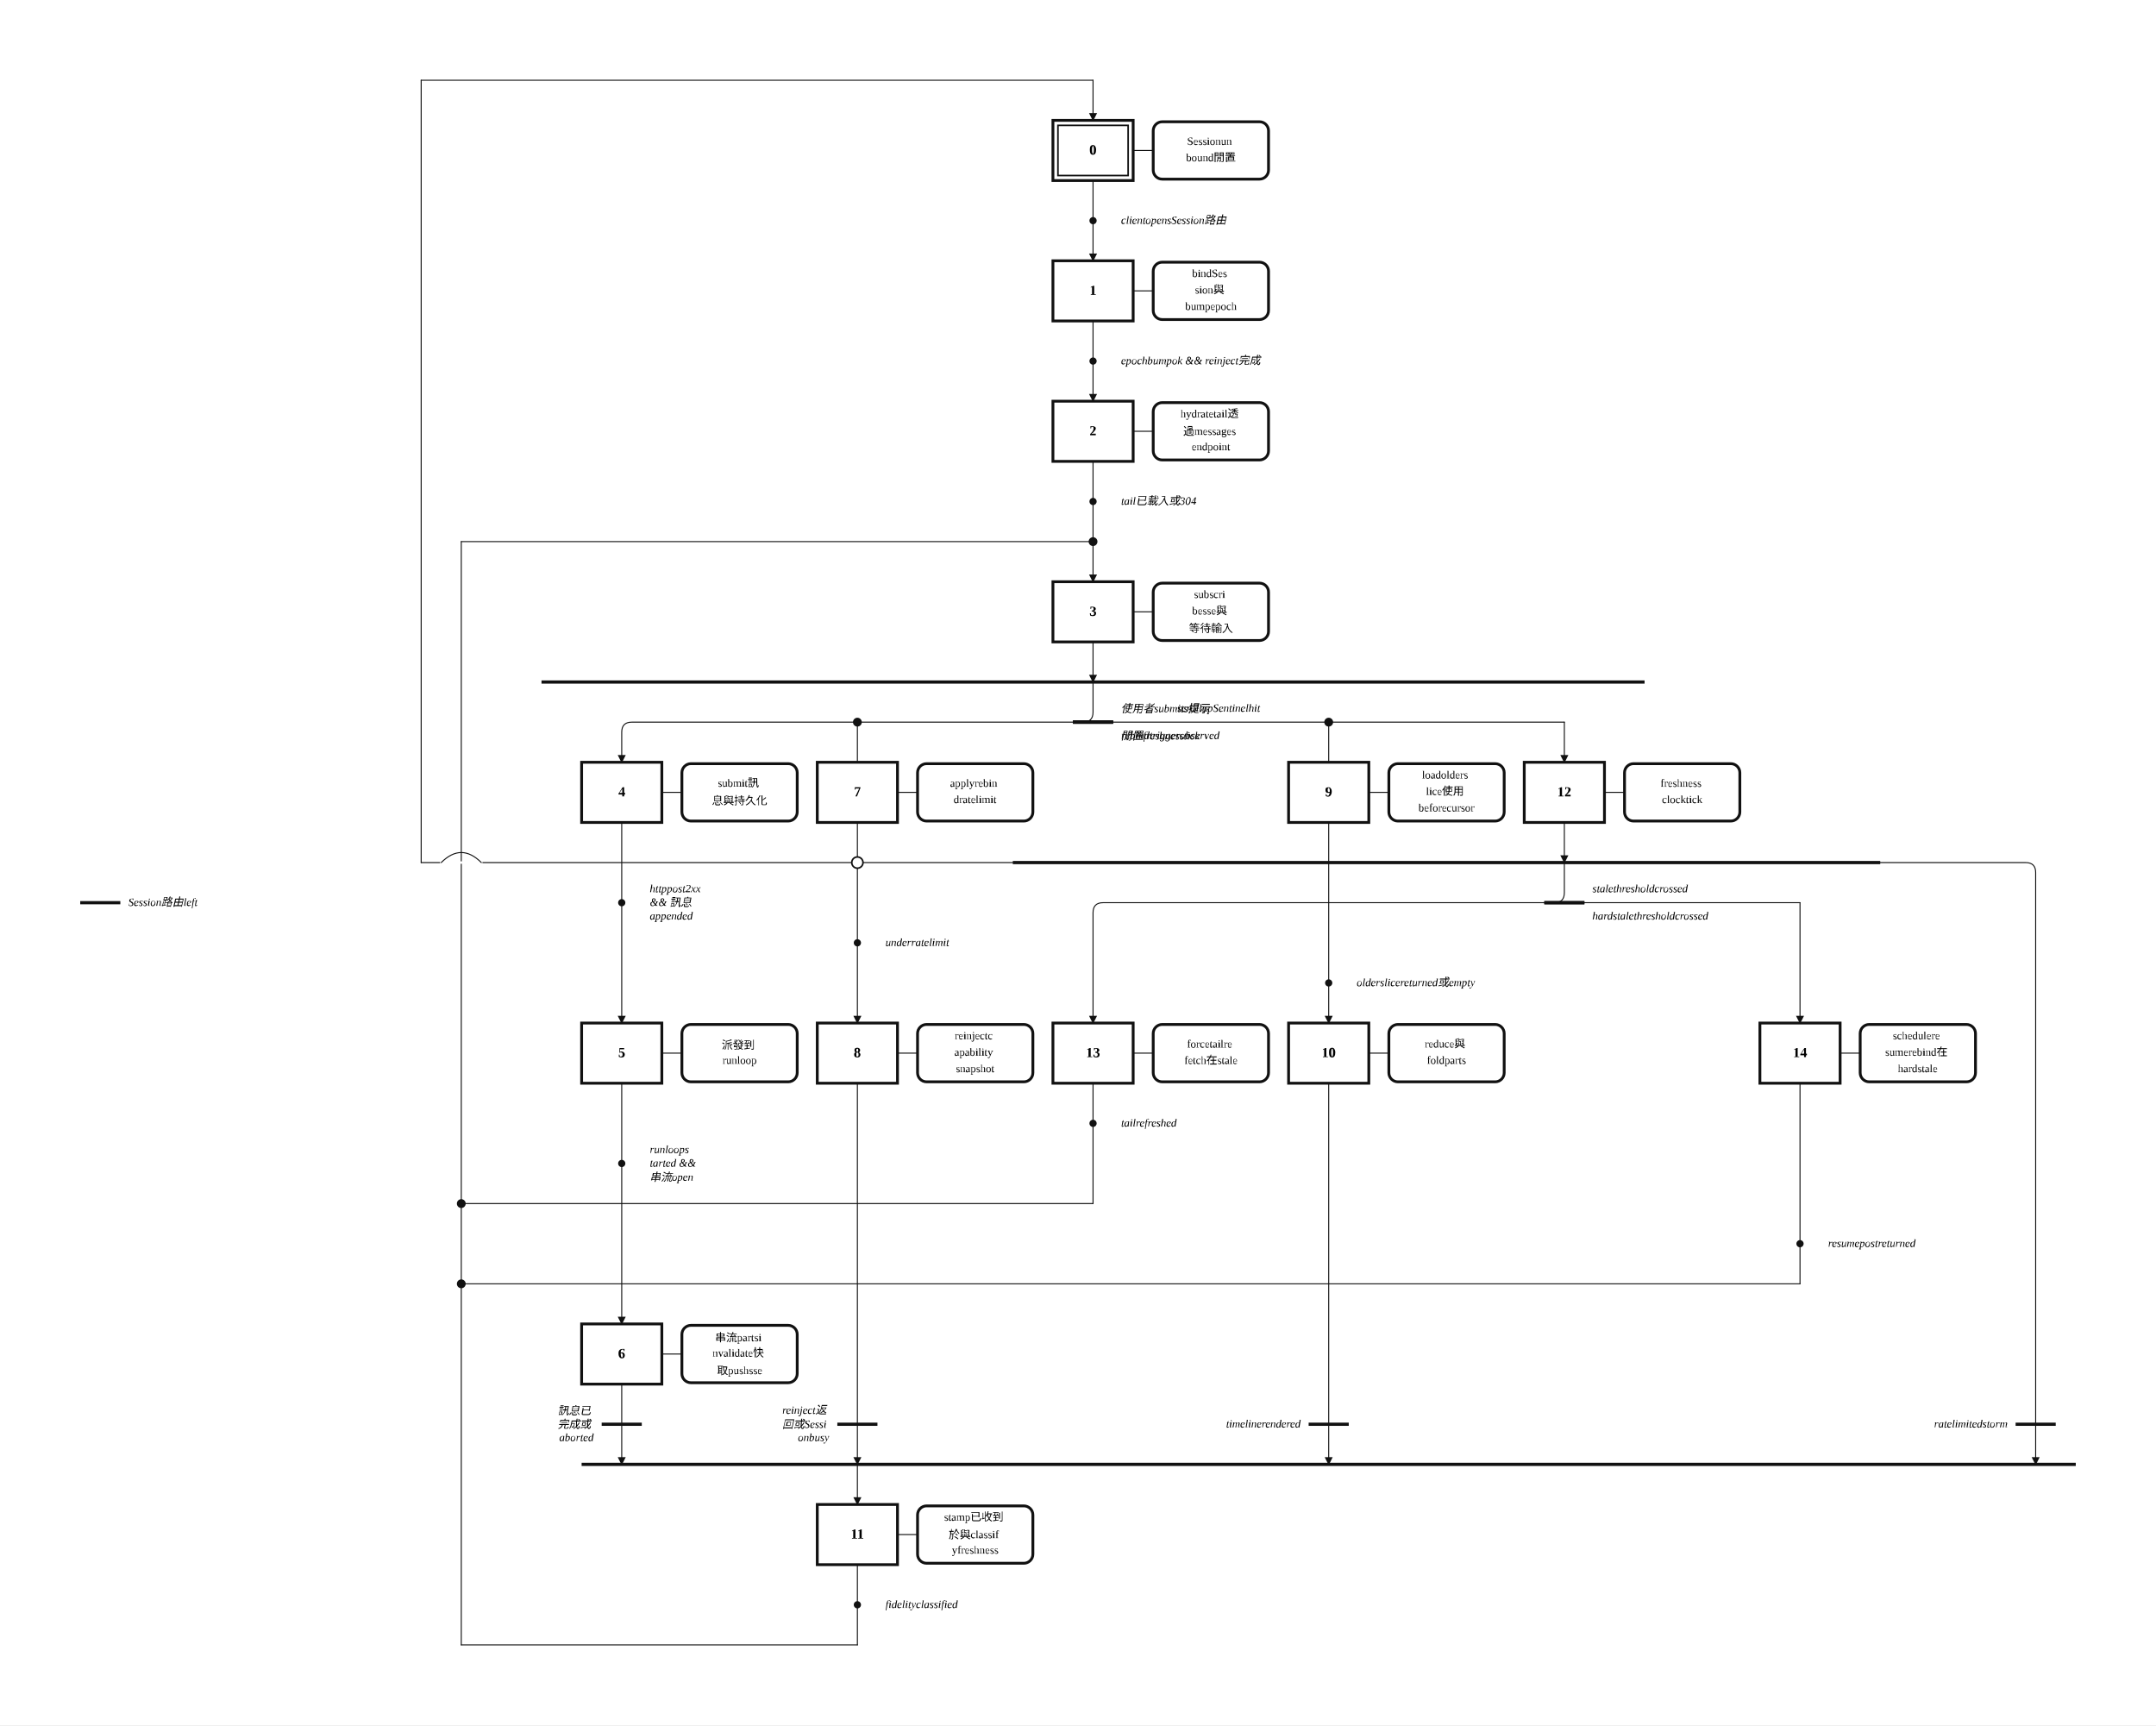
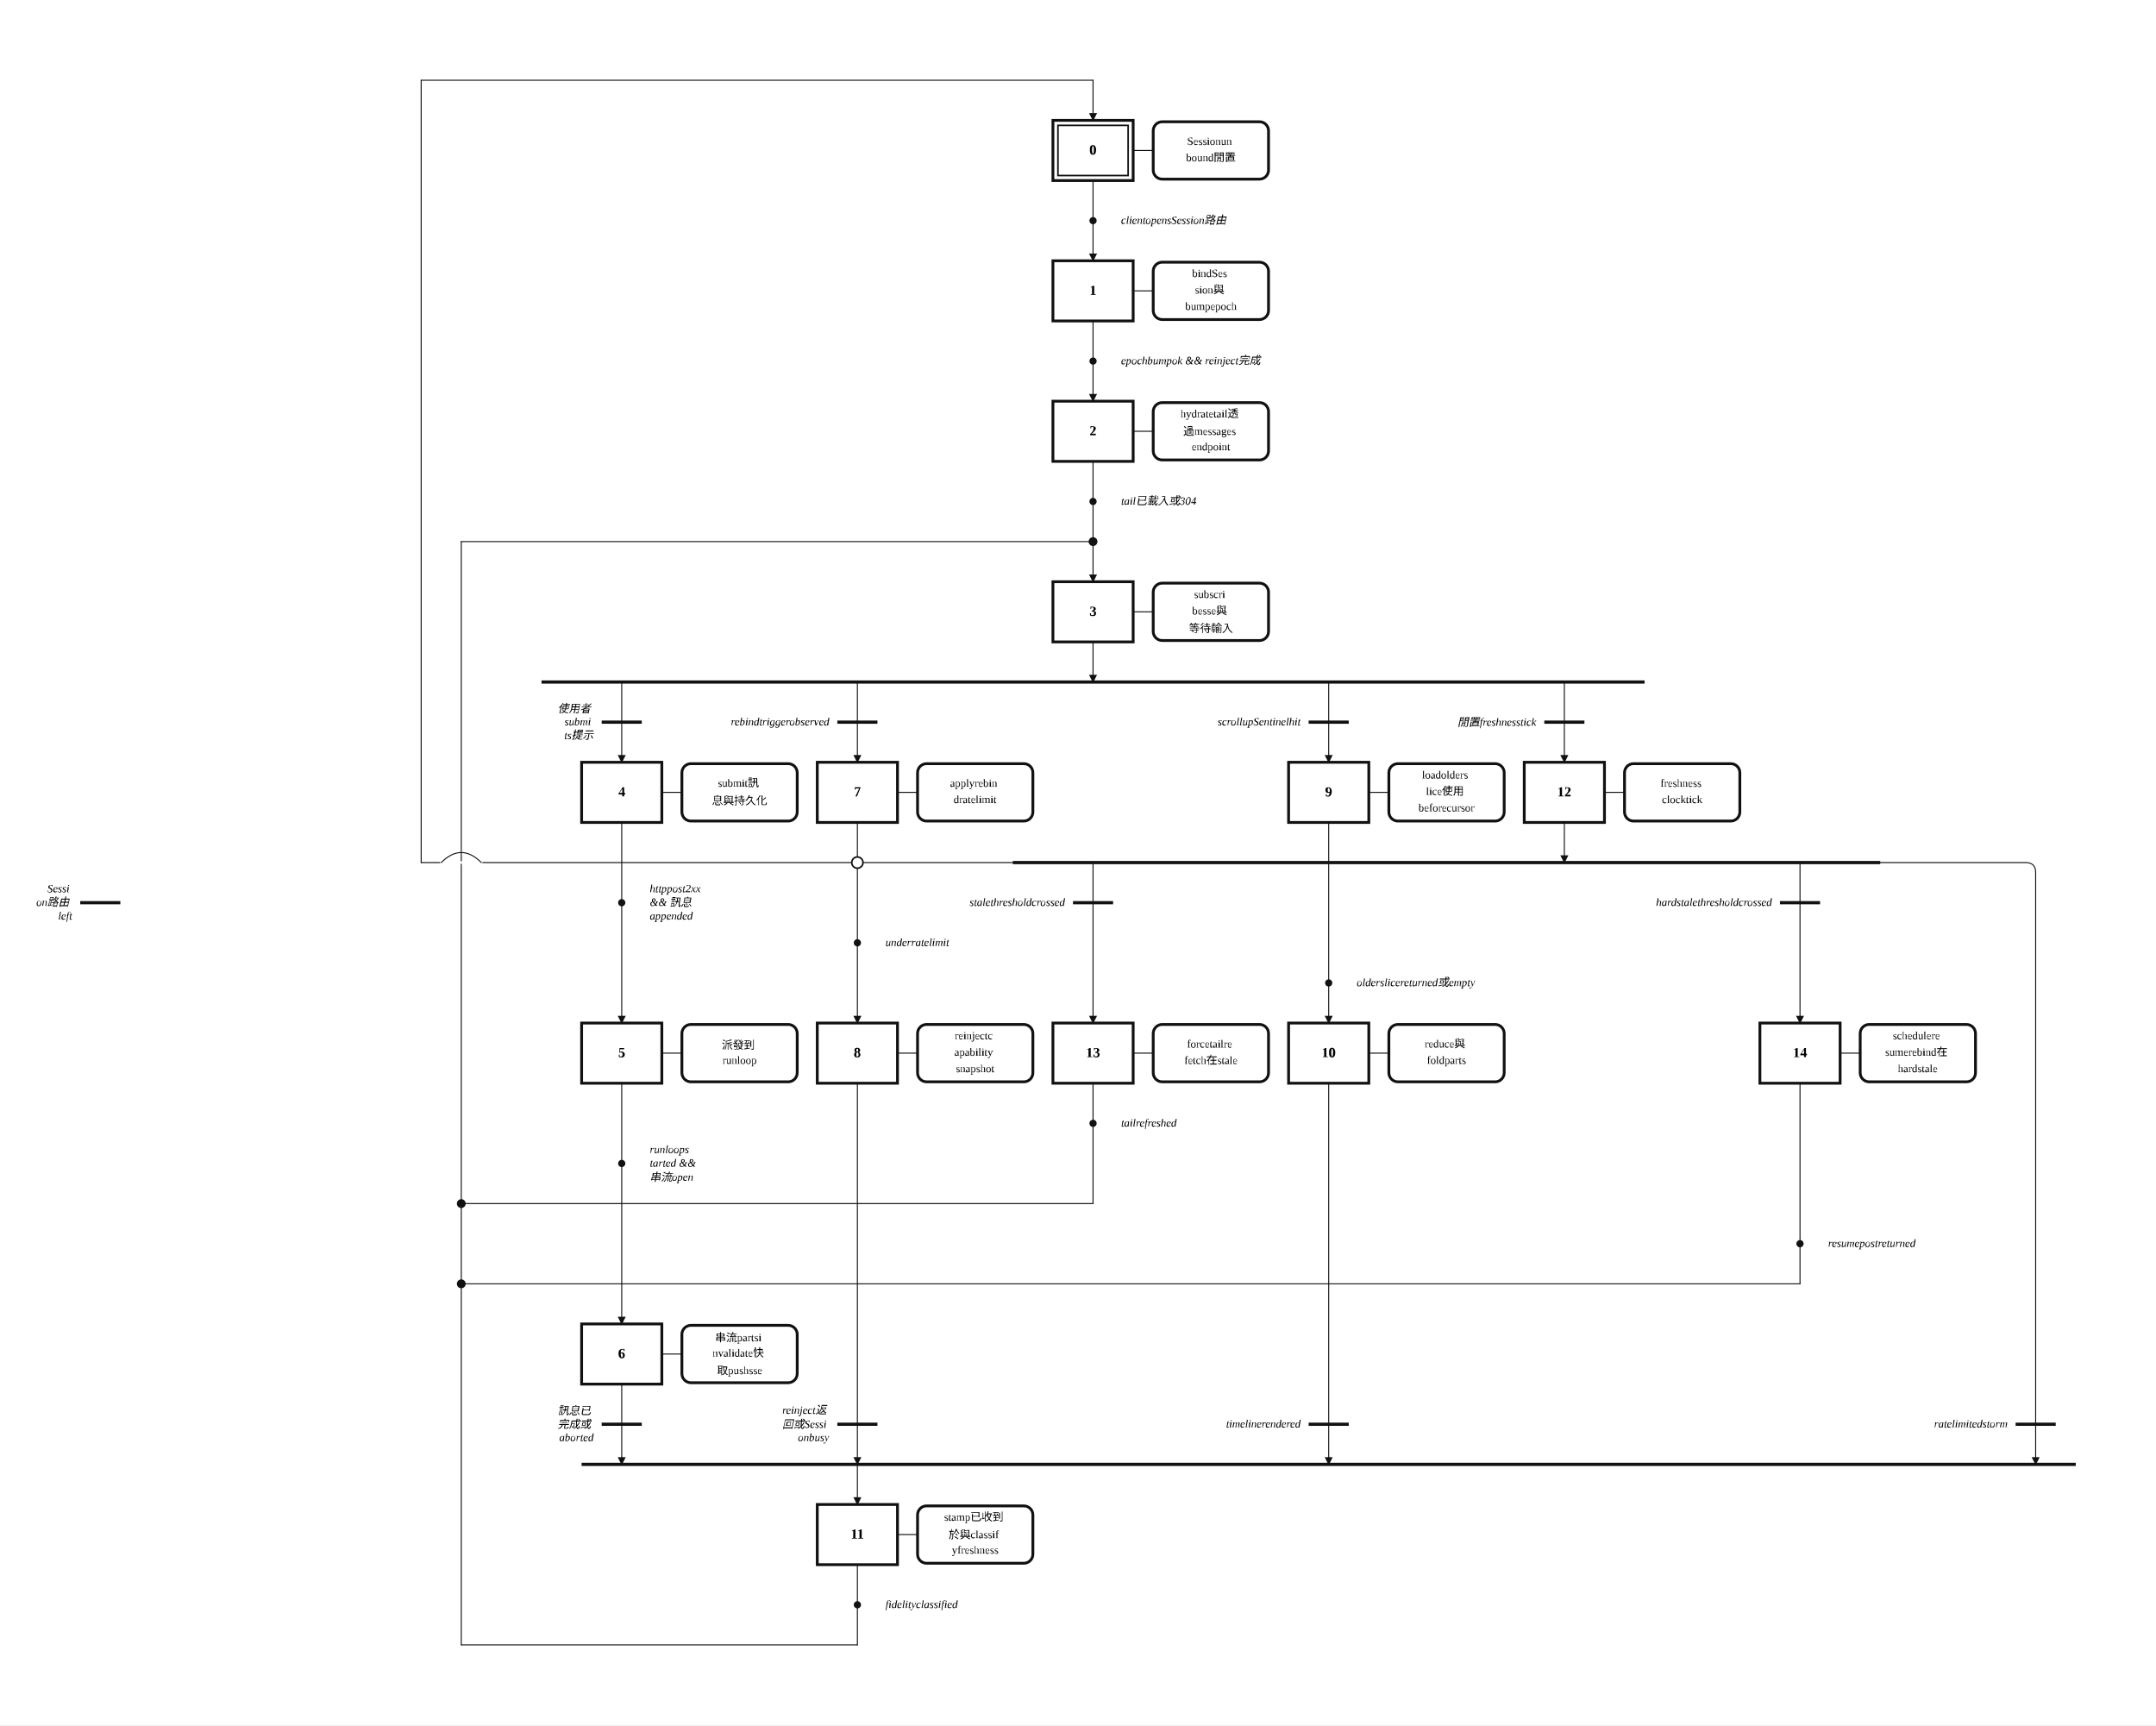
<svg xmlns="http://www.w3.org/2000/svg" width="2150" height="1720" viewBox="-31.00 -2.00 107.50 86.00" role="img">
  <style>
.step{fill:#fff;stroke:#111;stroke-width:.14}.step-inner{fill:none;stroke:#111;stroke-width:.08}
.action{fill:#fff;stroke:#111;stroke-width:.14}.gate{stroke:#111;stroke-width:.16}
.edge{fill:none;stroke:#111;stroke-width:.05;stroke-linecap:round;stroke-linejoin:round}.edge-arrow{marker-end:url(#arrow)}
.flyover-mask{stroke:#fff;stroke-width:.12;stroke-linecap:round}
.flyover{fill:none;stroke:#111;stroke-width:.05;stroke-linecap:round}
.junction{fill:#111;stroke:#111;stroke-width:0}.branch-junction{fill:#fff;stroke:#111;stroke-width:.08}
.assoc{stroke:#111;stroke-width:.05}.label{font:bold .7px 'Times New Roman', 'BiauKai', 'DFKai-SB', serif;text-anchor:middle;dominant-baseline:middle}
.action-label{font:.55px 'Times New Roman', 'BiauKai', 'DFKai-SB', serif;text-anchor:middle;dominant-baseline:middle}.gate-label{font:italic .55px 'Times New Roman', 'BiauKai', 'DFKai-SB', serif;text-anchor:start;dominant-baseline:middle}.gate-label-left{font:italic .55px 'Times New Roman', 'BiauKai', 'DFKai-SB', serif;text-anchor:end;dominant-baseline:middle}
</style>
  <defs>
    <marker id="arrow" markerWidth="0.4" markerHeight="0.4" refX="0.36" refY="0.2" orient="auto" markerUnits="userSpaceOnUse">
      <path d="M 0 0 L 0.4 0.2 L 0 0.4 z" fill="#111" />
    </marker>
  </defs>
  <rect x="-31.00" y="-2.00" width="107.50" height="86.00" fill="white" />
  <path class="edge edge-arrow" d="M 23.50 23.00 L 23.50 27.00" />
  <path class="edge" d="M 23.50 7.00 L 23.50 9.00" />
  <path class="edge edge-arrow" d="M 23.50 9.00 L 23.50 11.00" />
  <path class="edge" d="M 23.50 14.00 L 23.50 16.00" />
  <path class="edge edge-arrow" d="M 23.50 16.00 L 23.50 18.00" />
  <path class="edge" d="M 23.50 21.00 L 23.50 23.00" />
  <path class="edge edge-arrow" d="M 23.50 30.00 L 23.50 32.00" />
-   <path class="edge edge-arrow" d="M 23.50 32.00 L 23.50 33.50 Q 23.50 34.00 23.00 34.00 L 0.50 34.00 Q 0.00 34.00 0.00 34.50 L 0.00 36.00" />
-   <path class="edge" d="M 11.75 34.00 L 11.75 36.00" />
-   <path class="edge" d="M 23.50 34.00 L 35.25 34.00" />
-   <path class="edge" d="M 35.25 34.00 L 35.25 36.00" />
-   <path class="edge" d="M 35.25 34.00 L 47.00 34.00" />
-   <path class="edge edge-arrow" d="M 47.00 34.00 L 47.00 36.00" />
+   <path class="edge edge-arrow" d="M 0.00 32.00 L 0.00 36.00" />
+   <path class="edge edge-arrow" d="M 11.75 32.00 L 11.75 36.00" />
+   <path class="edge edge-arrow" d="M 35.25 32.00 L 35.25 36.00" />
+   <path class="edge edge-arrow" d="M 47.00 32.00 L 47.00 36.00" />
  <path class="edge" d="M 0.00 39.00 L 0.00 43.00" />
  <path class="edge edge-arrow" d="M 0.00 43.00 L 0.00 49.00" />
  <path class="edge" d="M 0.00 52.00 L 0.00 56.00" />
  <path class="edge edge-arrow" d="M 0.00 56.00 L 0.00 64.00" />
  <path class="edge edge-arrow" d="M 0.00 67.00 L 0.00 71.00" />
  <path class="edge edge-arrow" d="M 11.75 71.00 L 11.75 73.00" />
  <path class="edge" d="M 11.75 39.00 L 11.75 41.00" />
  <path class="edge" d="M 11.75 41.00 L 11.75 45.00" />
  <path class="edge edge-arrow" d="M 11.75 45.00 L 11.75 49.00" />
  <path class="edge edge-arrow" d="M 11.75 41.00 L 70.00 41.00 Q 70.50 41.00 70.50 41.50 L 70.50 71.00" />
  <path class="edge edge-arrow" d="M 11.75 52.00 L 11.75 71.00" />
  <path class="edge" d="M 35.25 39.00 L 35.25 47.00" />
  <path class="edge edge-arrow" d="M 35.25 47.00 L 35.25 49.00" />
  <path class="edge edge-arrow" d="M 35.25 52.00 L 35.25 71.00" />
  <path class="edge" d="M 11.75 76.00 L 11.75 78.00" />
  <path class="edge" d="M 11.75 78.00 L 11.75 80.00" />
  <path class="edge" d="M 11.75 80.00 L -8.00 80.00" />
  <path class="edge" d="M -8.00 80.00 L -8.00 25.00" />
  <path class="edge" d="M -8.00 25.00 L 23.50 25.00" />
  <path class="edge edge-arrow" d="M 47.00 39.00 L 47.00 41.00" />
-   <path class="edge edge-arrow" d="M 47.00 41.00 L 47.00 42.50 Q 47.00 43.00 46.50 43.00 L 24.00 43.00 Q 23.50 43.00 23.50 43.50 L 23.50 49.00" />
-   <path class="edge" d="M 47.00 43.00 L 58.75 43.00" />
-   <path class="edge edge-arrow" d="M 58.75 43.00 L 58.75 49.00" />
+   <path class="edge edge-arrow" d="M 23.50 41.00 L 23.50 49.00" />
+   <path class="edge edge-arrow" d="M 58.75 41.00 L 58.75 49.00" />
  <path class="edge" d="M 11.75 41.00 L -10.00 41.00" />
  <path class="edge" d="M -10.00 41.00 L -10.00 2.00" />
  <path class="edge" d="M -10.00 2.00 L 23.50 2.00" />
  <path class="edge edge-arrow" d="M 23.50 2.00 L 23.50 4.00" />
  <path class="edge" d="M 23.50 52.00 L 23.50 54.00" />
  <path class="edge" d="M 23.50 54.00 L 23.50 58.00" />
  <path class="edge" d="M 23.50 58.00 L -8.00 58.00" />
  <path class="edge" d="M 58.75 52.00 L 58.75 60.00" />
  <path class="edge" d="M 58.75 60.00 L 58.75 62.00" />
  <path class="edge" d="M 58.75 62.00 L -8.00 62.00" />
  <rect class="step" x="21.50" y="4.00" width="4.00" height="3.00" />
  <rect class="step-inner" x="21.75" y="4.25" width="3.50" height="2.50" />
  <text class="label" x="23.50" y="5.50">0</text>
  <rect class="step" x="21.50" y="11.00" width="4.00" height="3.00" />
  <text class="label" x="23.50" y="12.50">1</text>
  <rect class="step" x="21.50" y="18.00" width="4.00" height="3.00" />
  <text class="label" x="23.50" y="19.50">2</text>
  <rect class="step" x="21.50" y="27.00" width="4.00" height="3.00" />
  <text class="label" x="23.50" y="28.50">3</text>
  <rect class="step" x="-2.00" y="36.00" width="4.00" height="3.00" />
  <text class="label" x="0.00" y="37.50">4</text>
  <rect class="step" x="-2.00" y="49.00" width="4.00" height="3.00" />
  <text class="label" x="0.00" y="50.50">5</text>
  <rect class="step" x="-2.00" y="64.00" width="4.00" height="3.00" />
  <text class="label" x="0.00" y="65.50">6</text>
  <rect class="step" x="9.75" y="36.00" width="4.00" height="3.00" />
  <text class="label" x="11.75" y="37.50">7</text>
  <rect class="step" x="9.75" y="49.00" width="4.00" height="3.00" />
  <text class="label" x="11.75" y="50.50">8</text>
  <rect class="step" x="33.25" y="36.00" width="4.00" height="3.00" />
  <text class="label" x="35.25" y="37.50">9</text>
  <rect class="step" x="33.25" y="49.00" width="4.00" height="3.00" />
  <text class="label" x="35.25" y="50.50">10</text>
  <rect class="step" x="9.75" y="73.00" width="4.00" height="3.00" />
  <text class="label" x="11.75" y="74.50">11</text>
  <rect class="step" x="45.00" y="36.00" width="4.00" height="3.00" />
  <text class="label" x="47.00" y="37.50">12</text>
  <rect class="step" x="21.50" y="49.00" width="4.00" height="3.00" />
  <text class="label" x="23.50" y="50.50">13</text>
  <rect class="step" x="56.75" y="49.00" width="4.00" height="3.00" />
  <text class="label" x="58.75" y="50.50">14</text>
  <line class="assoc" x1="25.50" y1="5.50" x2="26.50" y2="5.50" />
  <rect class="action" x="26.50" y="4.07" width="5.75" height="2.86" rx="0.45" ry="0.45" />
  <text class="action-label" x="29.38" y="5.09">
    <tspan x="29.38" dy="0">Sessionun</tspan>
    <tspan x="29.38" dy="0.82">bound閒置</tspan>
  </text>
  <line class="assoc" x1="25.50" y1="12.50" x2="26.50" y2="12.50" />
  <rect class="action" x="26.50" y="11.07" width="5.75" height="2.86" rx="0.45" ry="0.45" />
  <text class="action-label" x="29.38" y="11.68">
    <tspan x="29.38" dy="0">bindSes</tspan>
    <tspan x="29.38" dy="0.82">sion與</tspan>
    <tspan x="29.38" dy="0.82">bumpepoch</tspan>
  </text>
  <line class="assoc" x1="25.50" y1="19.50" x2="26.50" y2="19.50" />
  <rect class="action" x="26.50" y="18.07" width="5.75" height="2.86" rx="0.45" ry="0.45" />
  <text class="action-label" x="29.38" y="18.68">
    <tspan x="29.38" dy="0">hydratetail透</tspan>
    <tspan x="29.38" dy="0.82">過messages</tspan>
    <tspan x="29.38" dy="0.82">endpoint</tspan>
  </text>
  <line class="assoc" x1="25.50" y1="28.50" x2="26.50" y2="28.50" />
  <rect class="action" x="26.50" y="27.07" width="5.75" height="2.86" rx="0.45" ry="0.45" />
  <text class="action-label" x="29.38" y="27.68">
    <tspan x="29.38" dy="0">subscri</tspan>
    <tspan x="29.38" dy="0.82">besse與</tspan>
    <tspan x="29.38" dy="0.82">等待輸入</tspan>
  </text>
  <line class="assoc" x1="2.00" y1="37.50" x2="3.00" y2="37.50" />
  <rect class="action" x="3.00" y="36.07" width="5.75" height="2.86" rx="0.45" ry="0.45" />
  <text class="action-label" x="5.88" y="37.09">
    <tspan x="5.88" dy="0">submit訊</tspan>
    <tspan x="5.88" dy="0.82">息與持久化</tspan>
  </text>
  <line class="assoc" x1="2.00" y1="50.50" x2="3.00" y2="50.50" />
  <rect class="action" x="3.00" y="49.07" width="5.75" height="2.86" rx="0.45" ry="0.45" />
  <text class="action-label" x="5.88" y="50.09">
    <tspan x="5.88" dy="0">派發到</tspan>
    <tspan x="5.88" dy="0.82">runloop</tspan>
  </text>
  <line class="assoc" x1="2.00" y1="65.50" x2="3.00" y2="65.50" />
  <rect class="action" x="3.00" y="64.07" width="5.75" height="2.86" rx="0.45" ry="0.45" />
  <text class="action-label" x="5.88" y="64.68">
    <tspan x="5.88" dy="0">串流partsi</tspan>
    <tspan x="5.88" dy="0.82">nvalidate快</tspan>
    <tspan x="5.88" dy="0.82">取pushsse</tspan>
  </text>
  <line class="assoc" x1="13.75" y1="37.50" x2="14.75" y2="37.50" />
  <rect class="action" x="14.75" y="36.07" width="5.75" height="2.86" rx="0.45" ry="0.45" />
  <text class="action-label" x="17.62" y="37.09">
    <tspan x="17.62" dy="0">applyrebin</tspan>
    <tspan x="17.62" dy="0.82">dratelimit</tspan>
  </text>
  <line class="assoc" x1="13.75" y1="50.50" x2="14.75" y2="50.50" />
  <rect class="action" x="14.75" y="49.07" width="5.75" height="2.86" rx="0.45" ry="0.45" />
  <text class="action-label" x="17.62" y="49.68">
    <tspan x="17.62" dy="0">reinjectc</tspan>
    <tspan x="17.62" dy="0.82">apability</tspan>
    <tspan x="17.62" dy="0.82">snapshot</tspan>
  </text>
  <line class="assoc" x1="37.25" y1="37.50" x2="38.25" y2="37.50" />
  <rect class="action" x="38.25" y="36.07" width="5.75" height="2.86" rx="0.45" ry="0.45" />
  <text class="action-label" x="41.12" y="36.68">
    <tspan x="41.12" dy="0">loadolders</tspan>
    <tspan x="41.12" dy="0.82">lice使用</tspan>
    <tspan x="41.12" dy="0.82">beforecursor</tspan>
  </text>
  <line class="assoc" x1="37.25" y1="50.50" x2="38.25" y2="50.50" />
  <rect class="action" x="38.25" y="49.07" width="5.75" height="2.86" rx="0.45" ry="0.45" />
  <text class="action-label" x="41.12" y="50.09">
    <tspan x="41.12" dy="0">reduce與</tspan>
    <tspan x="41.12" dy="0.82">foldparts</tspan>
  </text>
  <line class="assoc" x1="13.75" y1="74.50" x2="14.75" y2="74.50" />
  <rect class="action" x="14.75" y="73.07" width="5.75" height="2.86" rx="0.45" ry="0.45" />
  <text class="action-label" x="17.62" y="73.68">
    <tspan x="17.62" dy="0">stamp已收到</tspan>
    <tspan x="17.62" dy="0.82">於與classif</tspan>
    <tspan x="17.62" dy="0.82">yfreshness</tspan>
  </text>
  <line class="assoc" x1="49.00" y1="37.50" x2="50.00" y2="37.50" />
  <rect class="action" x="50.00" y="36.07" width="5.75" height="2.86" rx="0.45" ry="0.45" />
  <text class="action-label" x="52.88" y="37.09">
    <tspan x="52.88" dy="0">freshness</tspan>
    <tspan x="52.88" dy="0.82">clocktick</tspan>
  </text>
  <line class="assoc" x1="25.50" y1="50.50" x2="26.50" y2="50.50" />
  <rect class="action" x="26.50" y="49.07" width="5.75" height="2.86" rx="0.45" ry="0.45" />
  <text class="action-label" x="29.38" y="50.09">
    <tspan x="29.38" dy="0">forcetailre</tspan>
    <tspan x="29.38" dy="0.82">fetch在stale</tspan>
  </text>
  <line class="assoc" x1="60.75" y1="50.50" x2="61.75" y2="50.50" />
  <rect class="action" x="61.75" y="49.07" width="5.75" height="2.86" rx="0.45" ry="0.45" />
  <text class="action-label" x="64.62" y="49.68">
    <tspan x="64.62" dy="0">schedulere</tspan>
    <tspan x="64.62" dy="0.82">sumerebind在</tspan>
    <tspan x="64.62" dy="0.82">hardstale</tspan>
  </text>
  <circle class="junction" cx="23.50" cy="9.00" r="0.18" />
  <text class="gate-label" x="24.90" y="9.00">
    <tspan x="24.90" dy="0">clientopensSession路由</tspan>
  </text>
  <circle class="junction" cx="23.50" cy="16.00" r="0.18" />
  <text class="gate-label" x="24.90" y="16.00">
    <tspan x="24.90" dy="0">epochbumpok &amp;&amp; reinject完成</tspan>
  </text>
  <circle class="junction" cx="23.50" cy="23.00" r="0.18" />
  <text class="gate-label" x="24.90" y="23.00">
    <tspan x="24.90" dy="0">tail已載入或304</tspan>
  </text>
  <line class="gate" x1="-4.00" y1="32.00" x2="51.00" y2="32.00" />
  <circle class="junction" cx="0.00" cy="43.00" r="0.18" />
  <text class="gate-label" x="1.40" y="42.32">
    <tspan x="1.40" dy="0">httppost2xx</tspan>
    <tspan x="1.40" dy="0.68">&amp;&amp; 訊息</tspan>
    <tspan x="1.40" dy="0.68">appended</tspan>
  </text>
  <circle class="junction" cx="0.00" cy="56.00" r="0.18" />
  <text class="gate-label" x="1.40" y="55.32">
    <tspan x="1.40" dy="0">runloops</tspan>
    <tspan x="1.40" dy="0.68">tarted &amp;&amp;</tspan>
    <tspan x="1.40" dy="0.68">串流open</tspan>
  </text>
  <line class="gate" x1="-2.00" y1="71.00" x2="72.50" y2="71.00" />
  <circle class="junction" cx="11.75" cy="45.00" r="0.18" />
  <text class="gate-label" x="13.15" y="45.00">
    <tspan x="13.15" dy="0">underratelimit</tspan>
  </text>
  <circle class="junction" cx="35.25" cy="47.00" r="0.18" />
  <text class="gate-label" x="36.65" y="47.00">
    <tspan x="36.65" dy="0">olderslicereturned或empty</tspan>
  </text>
  <circle class="junction" cx="11.75" cy="78.00" r="0.18" />
  <text class="gate-label" x="13.15" y="78.00">
    <tspan x="13.15" dy="0">fidelityclassified</tspan>
  </text>
  <line class="gate" x1="19.50" y1="41.00" x2="62.75" y2="41.00" />
  <circle class="junction" cx="23.50" cy="54.00" r="0.18" />
  <text class="gate-label" x="24.90" y="54.00">
    <tspan x="24.90" dy="0">tailrefreshed</tspan>
  </text>
  <circle class="junction" cx="58.75" cy="60.00" r="0.18" />
  <text class="gate-label" x="60.15" y="60.00">
    <tspan x="60.15" dy="0">resumepostreturned</tspan>
  </text>
-   <line class="gate" x1="22.50" y1="34.00" x2="24.50" y2="34.00" />
-   <text class="gate-label" x="24.90" y="33.32">
-     <tspan x="24.90" dy="0">使用者submits提示</tspan>
-   </text>
-   <line class="gate" x1="22.50" y1="34.00" x2="24.50" y2="34.00" />
-   <text class="gate-label" x="24.90" y="34.68">
-     <tspan x="24.90" dy="0">rebindtriggerobserved</tspan>
-   </text>
-   <line class="gate" x1="22.50" y1="34.00" x2="24.50" y2="34.00" />
-   <text class="gate-label" x="27.70" y="33.32">
-     <tspan x="27.70" dy="0">scrollupSentinelhit</tspan>
-   </text>
-   <line class="gate" x1="22.50" y1="34.00" x2="24.50" y2="34.00" />
-   <text class="gate-label" x="24.90" y="34.68">
-     <tspan x="24.90" dy="0">閒置freshnesstick</tspan>
+   <line class="gate" x1="-1.00" y1="34.00" x2="1.00" y2="34.00" />
+   <text class="gate-label-left" x="-1.40" y="33.32">
+     <tspan x="-1.40" dy="0">使用者</tspan>
+     <tspan x="-1.40" dy="0.68">submi</tspan>
+     <tspan x="-1.40" dy="0.68">ts提示</tspan>
+   </text>
+   <line class="gate" x1="10.75" y1="34.00" x2="12.75" y2="34.00" />
+   <text class="gate-label-left" x="10.35" y="34.00">
+     <tspan x="10.35" dy="0">rebindtriggerobserved</tspan>
+   </text>
+   <line class="gate" x1="34.25" y1="34.00" x2="36.25" y2="34.00" />
+   <text class="gate-label-left" x="33.85" y="34.00">
+     <tspan x="33.85" dy="0">scrollupSentinelhit</tspan>
+   </text>
+   <line class="gate" x1="46.00" y1="34.00" x2="48.00" y2="34.00" />
+   <text class="gate-label-left" x="45.60" y="34.00">
+     <tspan x="45.60" dy="0">閒置freshnesstick</tspan>
  </text>
  <line class="gate" x1="-1.00" y1="69.00" x2="1.00" y2="69.00" />
  <text class="gate-label-left" x="-1.40" y="68.32">
    <tspan x="-1.40" dy="0">訊息已</tspan>
    <tspan x="-1.40" dy="0.68">完成或</tspan>
    <tspan x="-1.40" dy="0.68">aborted</tspan>
  </text>
  <line class="gate" x1="69.50" y1="69.00" x2="71.50" y2="69.00" />
  <text class="gate-label-left" x="69.10" y="69.00">
    <tspan x="69.10" dy="0">ratelimitedstorm</tspan>
  </text>
  <line class="gate" x1="10.75" y1="69.00" x2="12.75" y2="69.00" />
  <text class="gate-label-left" x="10.35" y="68.32">
    <tspan x="10.35" dy="0">reinject返</tspan>
    <tspan x="10.35" dy="0.68">回或Sessi</tspan>
    <tspan x="10.35" dy="0.68">onbusy</tspan>
  </text>
  <line class="gate" x1="34.25" y1="69.00" x2="36.25" y2="69.00" />
  <text class="gate-label-left" x="33.85" y="69.00">
    <tspan x="33.85" dy="0">timelinerendered</tspan>
  </text>
-   <line class="gate" x1="46.00" y1="43.00" x2="48.00" y2="43.00" />
-   <text class="gate-label" x="48.40" y="42.32">
-     <tspan x="48.40" dy="0">stalethresholdcrossed</tspan>
-   </text>
-   <line class="gate" x1="46.00" y1="43.00" x2="48.00" y2="43.00" />
-   <text class="gate-label" x="48.40" y="43.68">
-     <tspan x="48.40" dy="0">hardstalethresholdcrossed</tspan>
+   <line class="gate" x1="22.50" y1="43.00" x2="24.50" y2="43.00" />
+   <text class="gate-label-left" x="22.10" y="43.00">
+     <tspan x="22.10" dy="0">stalethresholdcrossed</tspan>
+   </text>
+   <line class="gate" x1="57.75" y1="43.00" x2="59.75" y2="43.00" />
+   <text class="gate-label-left" x="57.35" y="43.00">
+     <tspan x="57.35" dy="0">hardstalethresholdcrossed</tspan>
  </text>
  <line class="gate" x1="-27.00" y1="43.00" x2="-25.00" y2="43.00" />
-   <text class="gate-label" x="-24.60" y="43.00">
-     <tspan x="-24.60" dy="0">Session路由left</tspan>
+   <text class="gate-label-left" x="-27.40" y="42.32">
+     <tspan x="-27.40" dy="0">Sessi</tspan>
+     <tspan x="-27.40" dy="0.68">on路由</tspan>
+     <tspan x="-27.40" dy="0.68">left</tspan>
  </text>
  <line class="flyover-mask" x1="-9.00" y1="41.00" x2="-7.00" y2="41.00" />
  <path class="flyover" d="M -9.00 41.00 Q -8.00 40.00 -7.00 41.00" />
  <circle class="junction" cx="23.50" cy="25.00" r="0.22" />
-   <circle class="junction" cx="11.75" cy="34.00" r="0.22" />
-   <circle class="junction" cx="35.25" cy="34.00" r="0.22" />
  <circle class="junction" cx="-8.00" cy="58.00" r="0.22" />
  <circle class="junction" cx="-8.00" cy="62.00" r="0.22" />
  <circle class="branch-junction" cx="11.75" cy="41.00" r="0.28" />
</svg>
